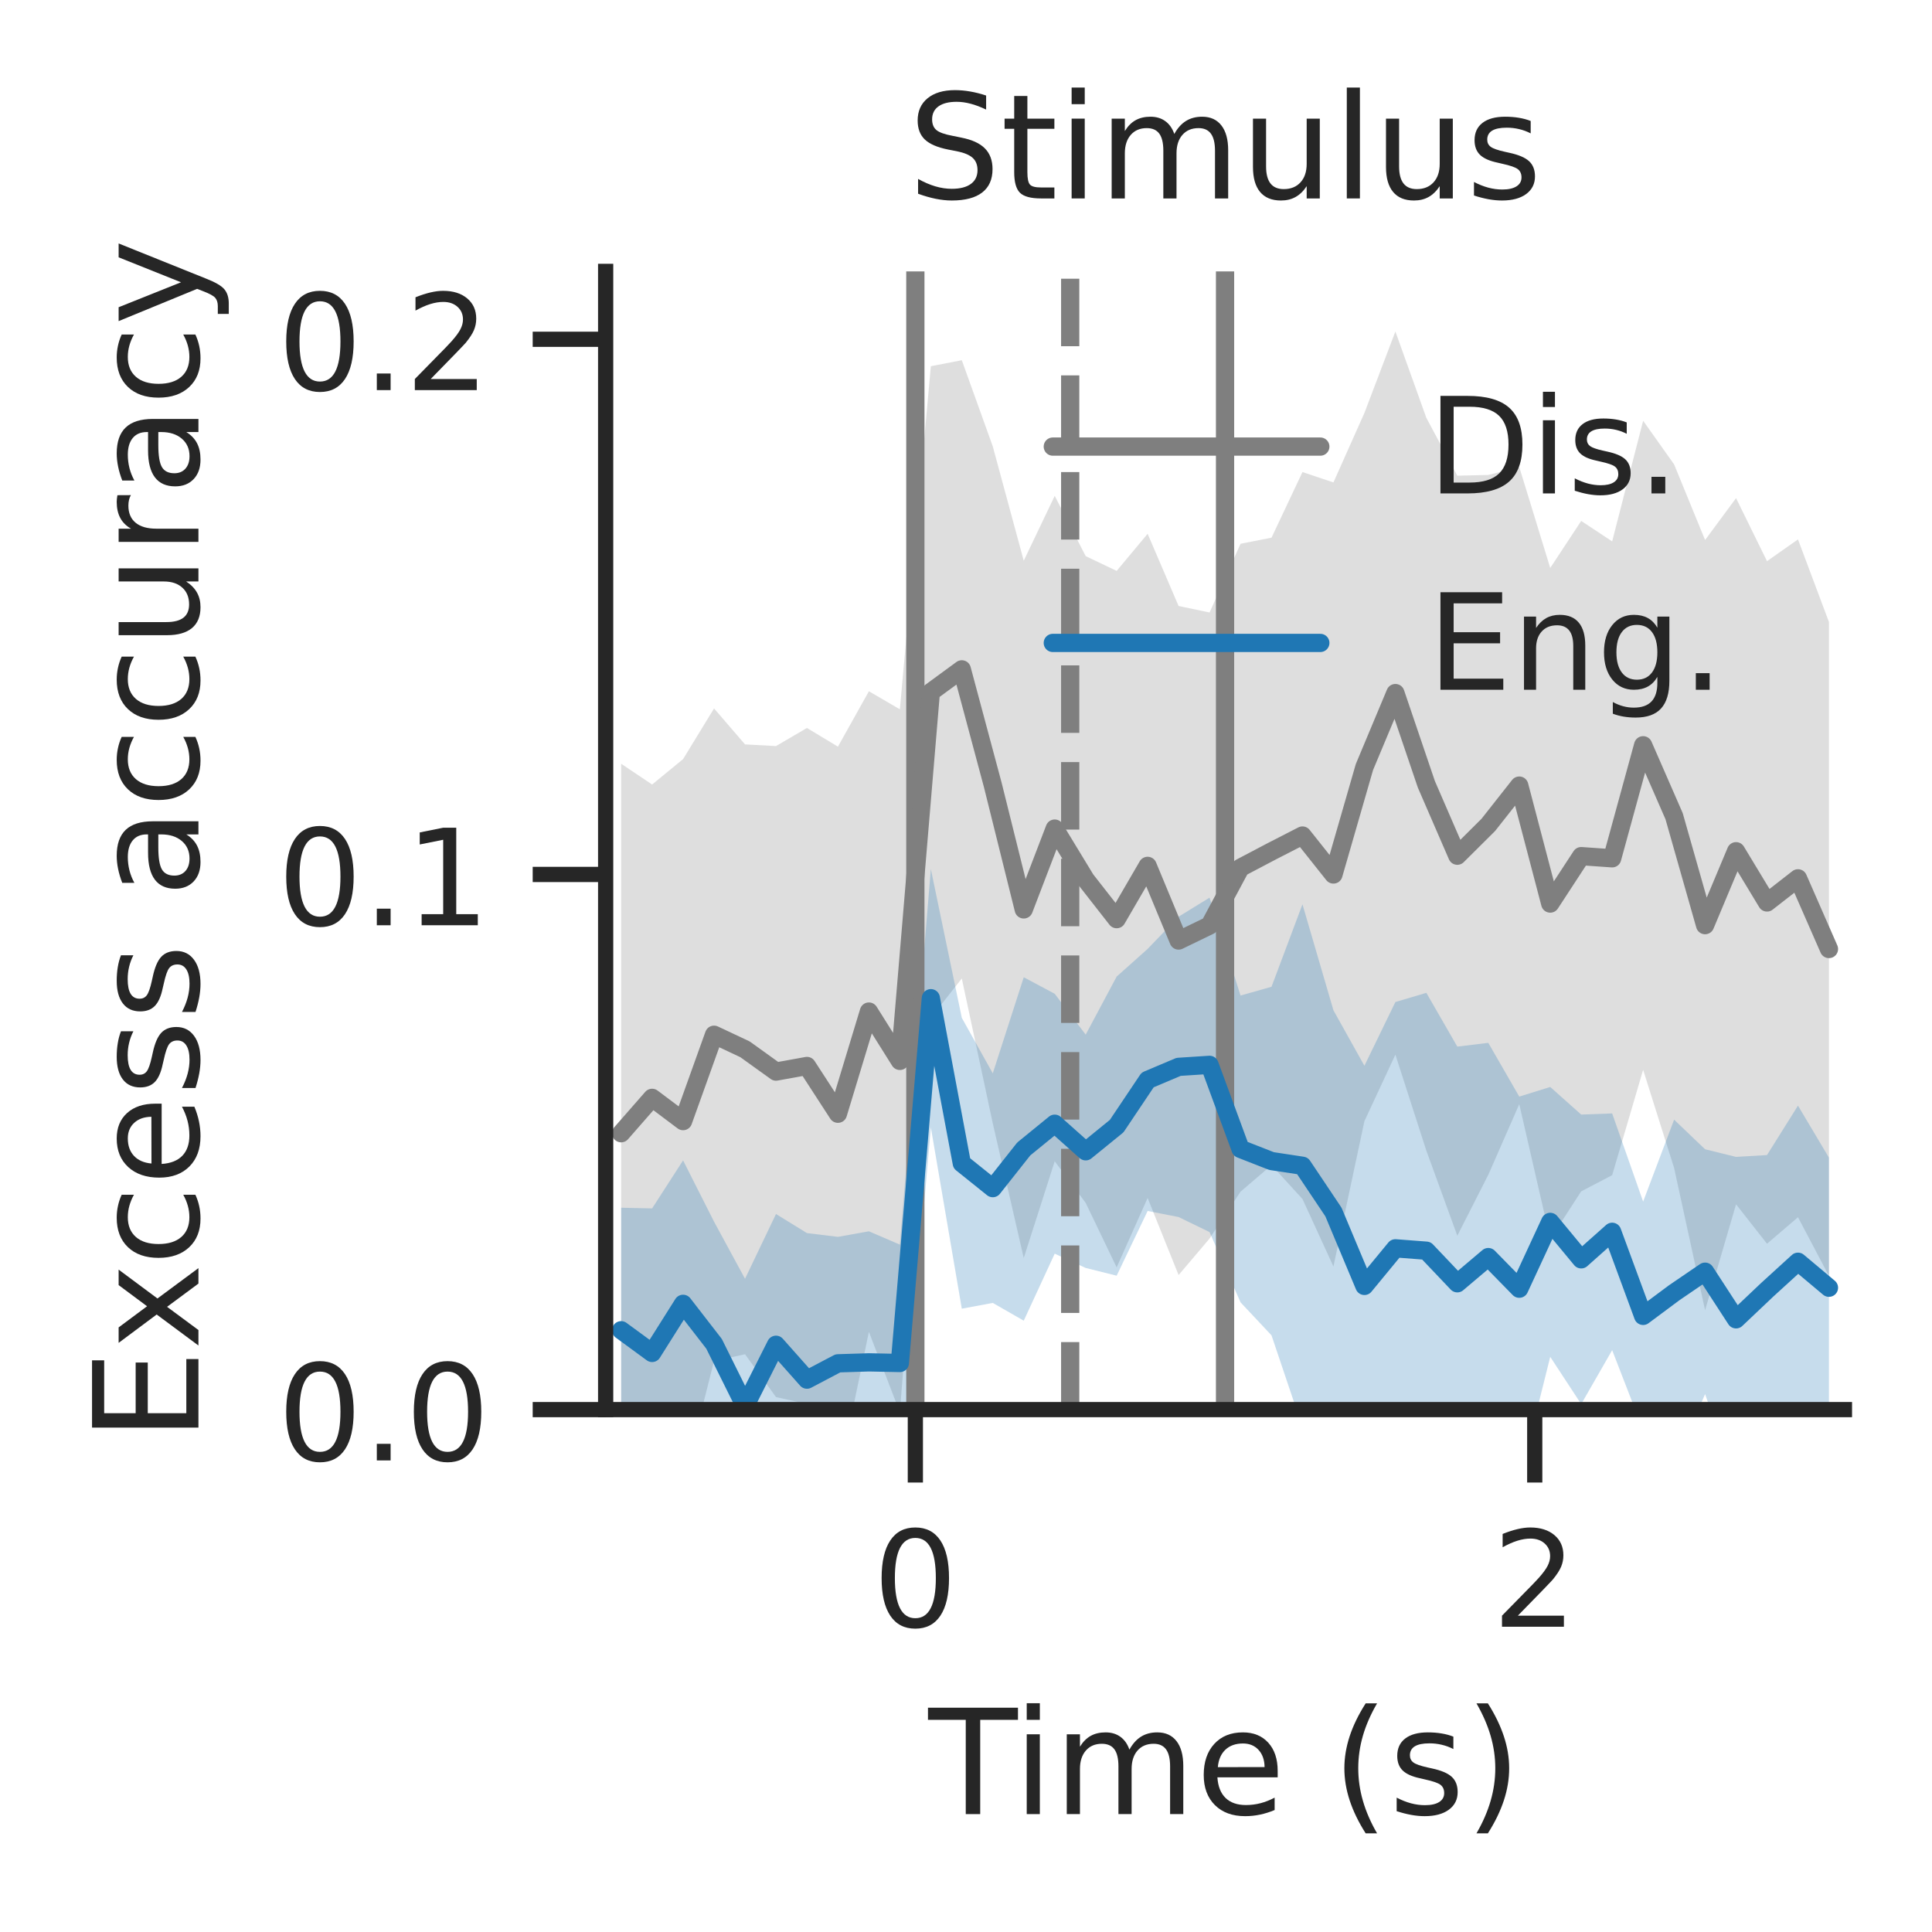
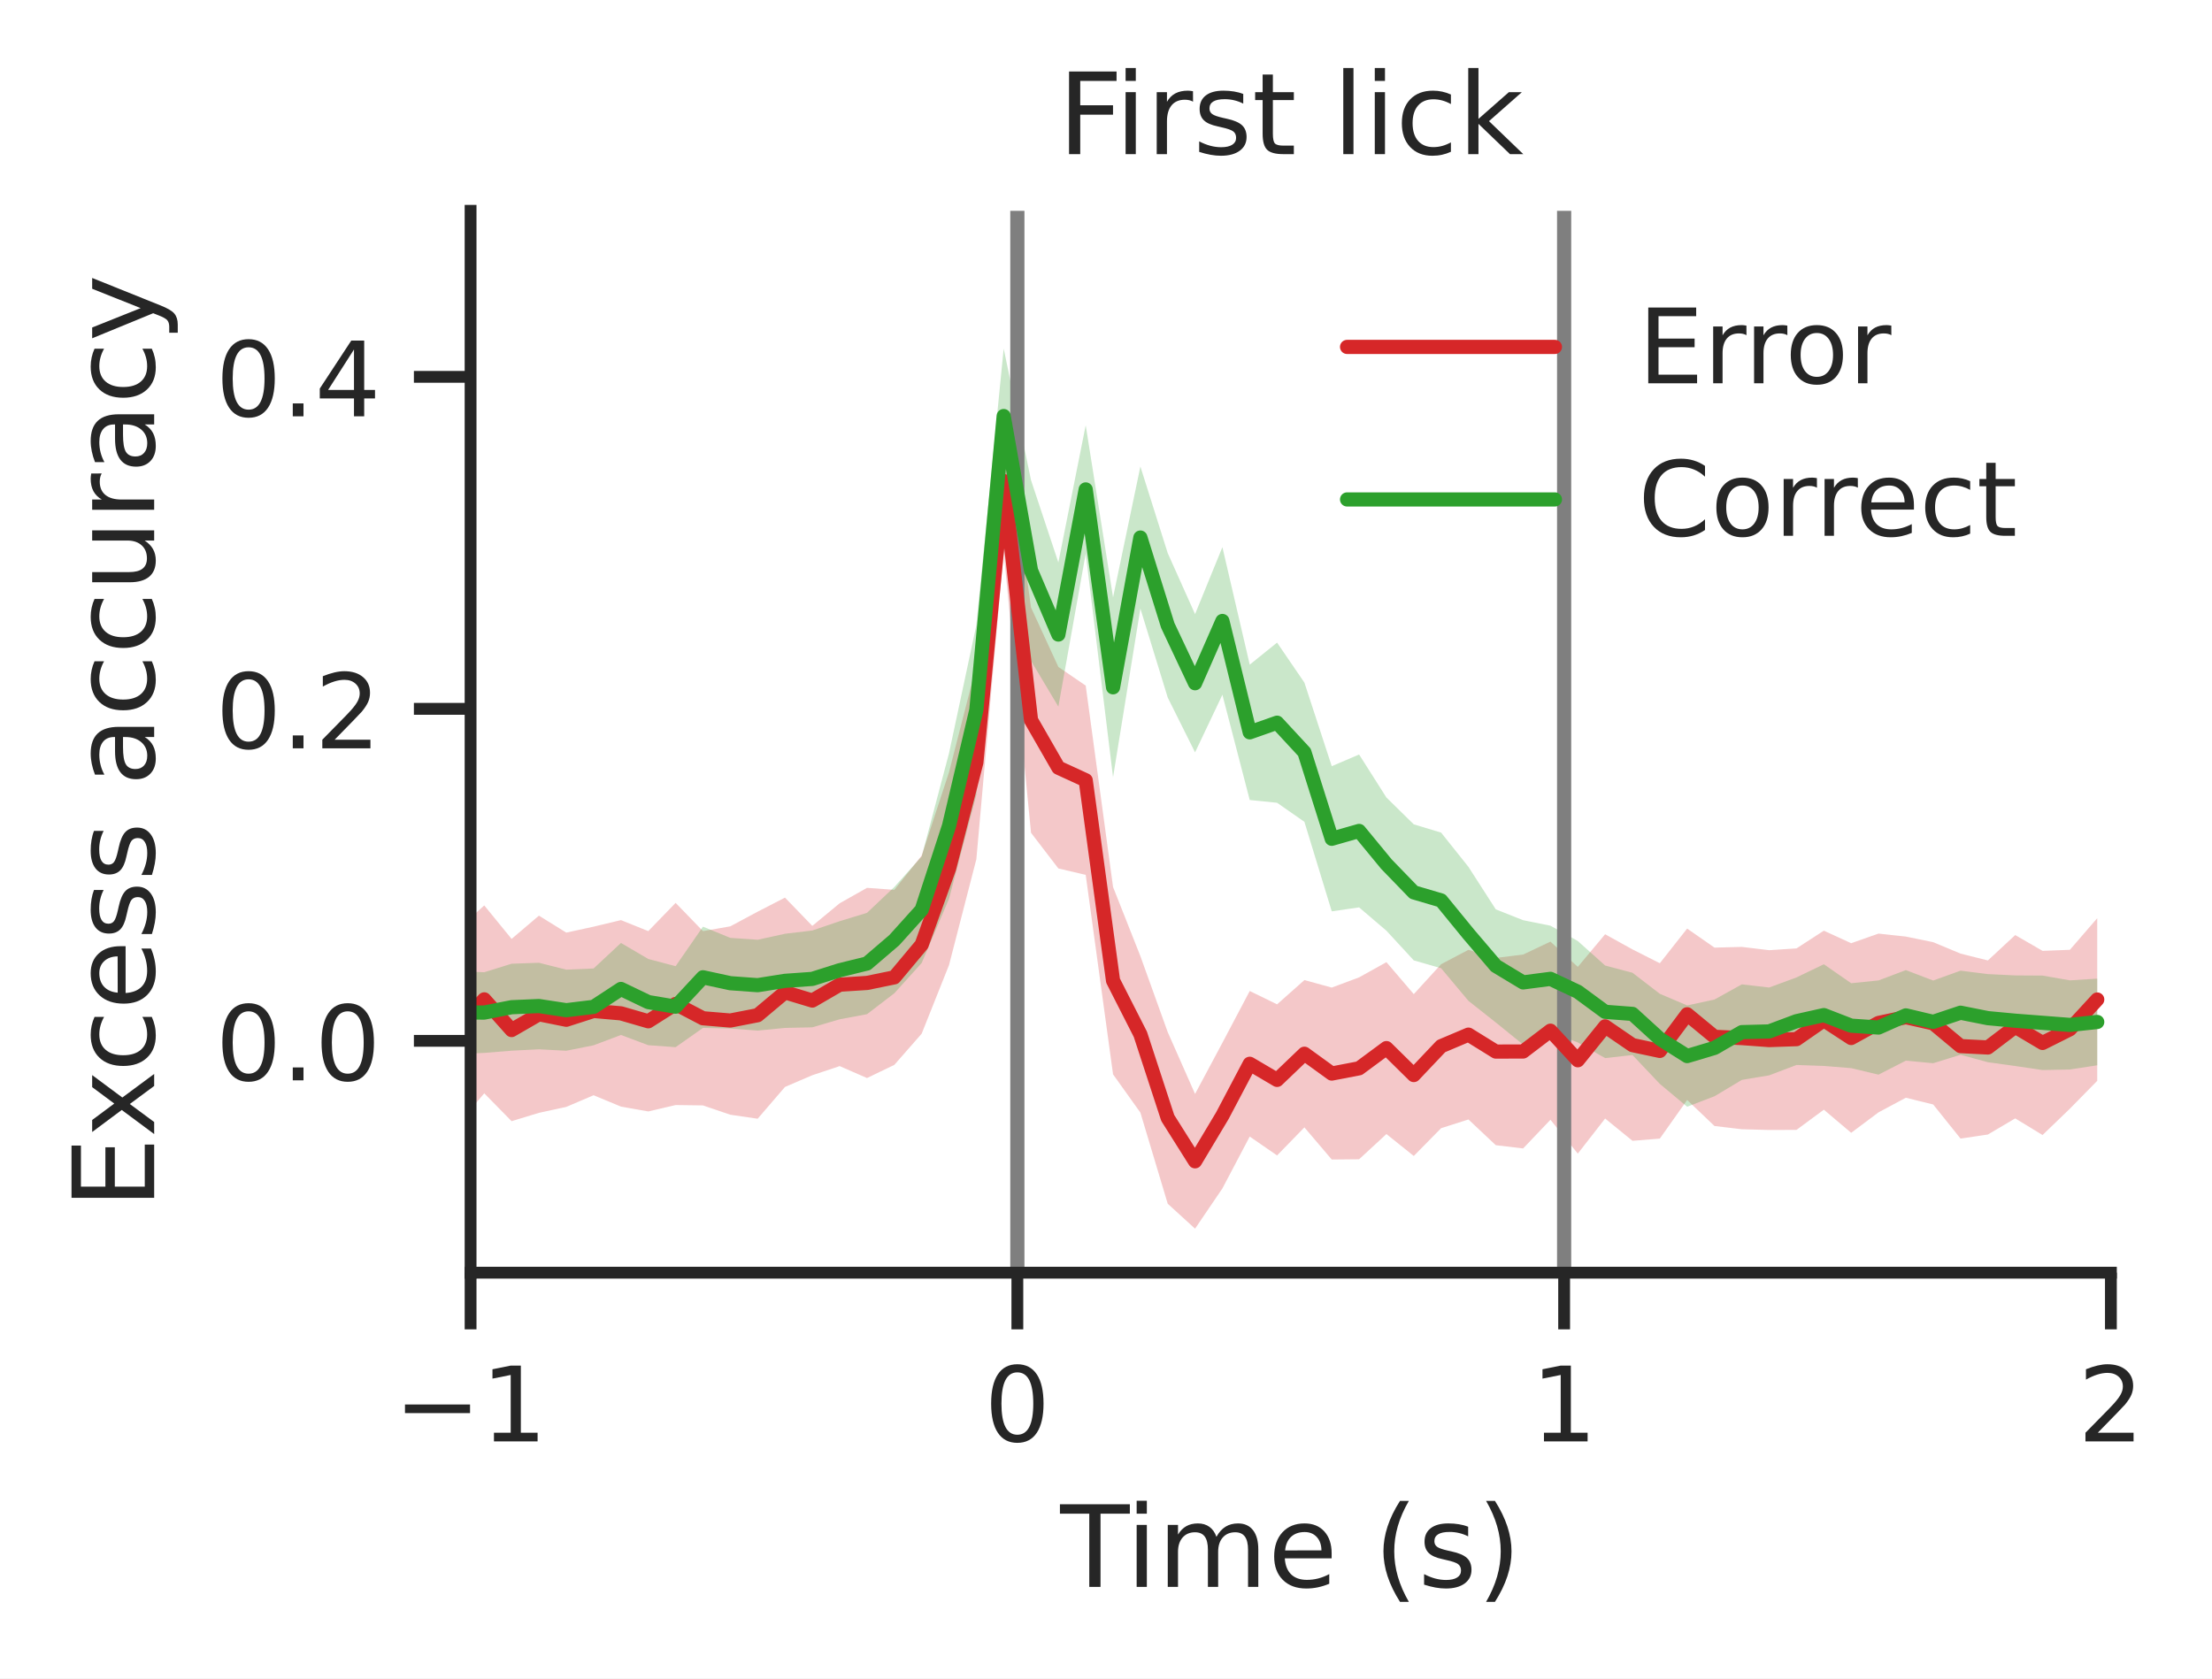
- <svg xmlns="http://www.w3.org/2000/svg" xmlns:xlink="http://www.w3.org/1999/xlink" width="158.88pt" height="158.88pt" viewBox="0 0 158.88 158.88" version="1.1">
+ <svg xmlns="http://www.w3.org/2000/svg" xmlns:xlink="http://www.w3.org/1999/xlink" width="234.12pt" height="177.69pt" viewBox="0 0 234.12 177.69" version="1.1">
  <defs>
    <style type="text/css">*{stroke-linejoin: round; stroke-linecap: butt}</style>
  </defs>
  <g id="figure_1">
    <g id="patch_1">
-       <path d="M 0 158.88  L 158.88 158.88  L 158.88 0  L 0 0  z " style="fill: #ffffff" />
+       <path d="M 0 177.69  L 234.12 177.69  L 234.12 0  L 0 0  z " style="fill: #ffffff" />
    </g>
    <g id="axes_1">
      <g id="patch_2">
-         <path d="M 49.807 115.92  L 151.68 115.92  L 151.68 22.318  L 49.807 22.318  z " style="fill: #ffffff" />
+         <path d="M 49.807 134.73  L 223.42 134.73  L 223.42 22.318  L 49.807 22.318  z " style="fill: #ffffff" />
      </g>
      <g id="matplotlib.axis_1">
        <g id="xtick_1">
          <g id="line2d_1">
            <defs>
-               <path id="mdcc69cf883" d="M 0 0  L 0 6  " style="stroke: #262626; stroke-width: 1.25" />
-             </defs>
-             <g>
-               <use xlink:href="#mdcc69cf883" x="75.275" y="115.92" style="fill: #262626; stroke: #262626; stroke-width: 1.25" />
+               <path id="m050d7a0f7e" d="M 0 0  L 0 6  " style="stroke: #262626; stroke-width: 1.25" />
+             </defs>
+             <g>
+               <use xlink:href="#m050d7a0f7e" x="49.807" y="134.73" style="fill: #262626; stroke: #262626; stroke-width: 1.25" />
            </g>
          </g>
          <g id="text_1">
-             <g style="fill: #262626" transform="translate(71.7759 133.7781) scale(0.11 -0.11)">
-               <defs>
-                 <path id="DejaVuSans-30" d="M 2034 4250  Q 1547 4250 1301 3770  Q 1056 3291 1056 2328  Q 1056 1369 1301 889  Q 1547 409 2034 409  Q 2525 409 2770 889  Q 3016 1369 3016 2328  Q 3016 3291 2770 3770  Q 2525 4250 2034 4250  z M 2034 4750  Q 2819 4750 3233 4129  Q 3647 3509 3647 2328  Q 3647 1150 3233 529  Q 2819 -91 2034 -91  Q 1250 -91 836 529  Q 422 1150 422 2328  Q 422 3509 836 4129  Q 1250 4750 2034 4750  z " transform="scale(0.015625)" />
-               </defs>
-               <use xlink:href="#DejaVuSans-30" />
+             <g style="fill: #262626" transform="translate(41.69898 152.5881) scale(0.11 -0.11)">
+               <defs>
+                 <path id="DejaVuSans-2212" d="M 678 2272  L 4684 2272  L 4684 1741  L 678 1741  L 678 2272  z " transform="scale(0.015625)" />
+                 <path id="DejaVuSans-31" d="M 794 531  L 1825 531  L 1825 4091  L 703 3866  L 703 4441  L 1819 4666  L 2450 4666  L 2450 531  L 3481 531  L 3481 0  L 794 0  L 794 531  z " transform="scale(0.015625)" />
+               </defs>
+               <use xlink:href="#DejaVuSans-2212" />
+               <use xlink:href="#DejaVuSans-31" transform="translate(83.78906 0)" />
            </g>
          </g>
        </g>
        <g id="xtick_2">
          <g id="line2d_2">
            <g>
-               <use xlink:href="#mdcc69cf883" x="126.211" y="115.92" style="fill: #262626; stroke: #262626; stroke-width: 1.25" />
+               <use xlink:href="#m050d7a0f7e" x="107.678" y="134.73" style="fill: #262626; stroke: #262626; stroke-width: 1.25" />
            </g>
          </g>
          <g id="text_2">
-             <g style="fill: #262626" transform="translate(122.7121 133.7781) scale(0.11 -0.11)">
+             <g style="fill: #262626" transform="translate(104.1788 152.5881) scale(0.11 -0.11)">
+               <defs>
+                 <path id="DejaVuSans-30" d="M 2034 4250  Q 1547 4250 1301 3770  Q 1056 3291 1056 2328  Q 1056 1369 1301 889  Q 1547 409 2034 409  Q 2525 409 2770 889  Q 3016 1369 3016 2328  Q 3016 3291 2770 3770  Q 2525 4250 2034 4250  z M 2034 4750  Q 2819 4750 3233 4129  Q 3647 3509 3647 2328  Q 3647 1150 3233 529  Q 2819 -91 2034 -91  Q 1250 -91 836 529  Q 422 1150 422 2328  Q 422 3509 836 4129  Q 1250 4750 2034 4750  z " transform="scale(0.015625)" />
+               </defs>
+               <use xlink:href="#DejaVuSans-30" />
+             </g>
+           </g>
+         </g>
+         <g id="xtick_3">
+           <g id="line2d_3">
+             <g>
+               <use xlink:href="#m050d7a0f7e" x="165.549" y="134.73" style="fill: #262626; stroke: #262626; stroke-width: 1.25" />
+             </g>
+           </g>
+           <g id="text_3">
+             <g style="fill: #262626" transform="translate(162.0498 152.5881) scale(0.11 -0.11)">
+               <use xlink:href="#DejaVuSans-31" />
+             </g>
+           </g>
+         </g>
+         <g id="xtick_4">
+           <g id="line2d_4">
+             <g>
+               <use xlink:href="#m050d7a0f7e" x="223.42" y="134.73" style="fill: #262626; stroke: #262626; stroke-width: 1.25" />
+             </g>
+           </g>
+           <g id="text_4">
+             <g style="fill: #262626" transform="translate(219.9208 152.5881) scale(0.11 -0.11)">
              <defs>
                <path id="DejaVuSans-32" d="M 1228 531  L 3431 531  L 3431 0  L 469 0  L 469 531  Q 828 903 1448 1529  Q 2069 2156 2228 2338  Q 2531 2678 2651 2914  Q 2772 3150 2772 3378  Q 2772 3750 2511 3984  Q 2250 4219 1831 4219  Q 1534 4219 1204 4116  Q 875 4013 500 3803  L 500 4441  Q 881 4594 1212 4672  Q 1544 4750 1819 4750  Q 2544 4750 2975 4387  Q 3406 4025 3406 3419  Q 3406 3131 3298 2873  Q 3191 2616 2906 2266  Q 2828 2175 2409 1742  Q 1991 1309 1228 531  z " transform="scale(0.015625)" />
              </defs>
              <use xlink:href="#DejaVuSans-32" />
            </g>
          </g>
        </g>
-         <g id="text_3">
-           <g style="fill: #262626" transform="translate(76.34867 149.1839) scale(0.12 -0.12)">
+         <g id="text_5">
+           <g style="fill: #262626" transform="translate(112.219 167.9939) scale(0.12 -0.12)">
            <defs>
              <path id="DejaVuSans-54" d="M -19 4666  L 3928 4666  L 3928 4134  L 2272 4134  L 2272 0  L 1638 0  L 1638 4134  L -19 4134  L -19 4666  z " transform="scale(0.015625)" />
              <path id="DejaVuSans-69" d="M 603 3500  L 1178 3500  L 1178 0  L 603 0  L 603 3500  z M 603 4863  L 1178 4863  L 1178 4134  L 603 4134  L 603 4863  z " transform="scale(0.015625)" />
              <path id="DejaVuSans-6d" d="M 3328 2828  Q 3544 3216 3844 3400  Q 4144 3584 4550 3584  Q 5097 3584 5394 3201  Q 5691 2819 5691 2113  L 5691 0  L 5113 0  L 5113 2094  Q 5113 2597 4934 2840  Q 4756 3084 4391 3084  Q 3944 3084 3684 2787  Q 3425 2491 3425 1978  L 3425 0  L 2847 0  L 2847 2094  Q 2847 2600 2669 2842  Q 2491 3084 2119 3084  Q 1678 3084 1418 2786  Q 1159 2488 1159 1978  L 1159 0  L 581 0  L 581 3500  L 1159 3500  L 1159 2956  Q 1356 3278 1631 3431  Q 1906 3584 2284 3584  Q 2666 3584 2933 3390  Q 3200 3197 3328 2828  z " transform="scale(0.015625)" />
              <path id="DejaVuSans-65" d="M 3597 1894  L 3597 1613  L 953 1613  Q 991 1019 1311 708  Q 1631 397 2203 397  Q 2534 397 2845 478  Q 3156 559 3463 722  L 3463 178  Q 3153 47 2828 -22  Q 2503 -91 2169 -91  Q 1331 -91 842 396  Q 353 884 353 1716  Q 353 2575 817 3079  Q 1281 3584 2069 3584  Q 2775 3584 3186 3129  Q 3597 2675 3597 1894  z M 3022 2063  Q 3016 2534 2758 2815  Q 2500 3097 2075 3097  Q 1594 3097 1305 2825  Q 1016 2553 972 2059  L 3022 2063  z " transform="scale(0.015625)" />
              <path id="DejaVuSans-20" transform="scale(0.015625)" />
              <path id="DejaVuSans-28" d="M 1984 4856  Q 1566 4138 1362 3434  Q 1159 2731 1159 2009  Q 1159 1288 1364 580  Q 1569 -128 1984 -844  L 1484 -844  Q 1016 -109 783 600  Q 550 1309 550 2009  Q 550 2706 781 3412  Q 1013 4119 1484 4856  L 1984 4856  z " transform="scale(0.015625)" />
              <path id="DejaVuSans-73" d="M 2834 3397  L 2834 2853  Q 2591 2978 2328 3040  Q 2066 3103 1784 3103  Q 1356 3103 1142 2972  Q 928 2841 928 2578  Q 928 2378 1081 2264  Q 1234 2150 1697 2047  L 1894 2003  Q 2506 1872 2764 1633  Q 3022 1394 3022 966  Q 3022 478 2636 193  Q 2250 -91 1575 -91  Q 1294 -91 989 -36  Q 684 19 347 128  L 347 722  Q 666 556 975 473  Q 1284 391 1588 391  Q 1994 391 2212 530  Q 2431 669 2431 922  Q 2431 1156 2273 1281  Q 2116 1406 1581 1522  L 1381 1569  Q 847 1681 609 1914  Q 372 2147 372 2553  Q 372 3047 722 3315  Q 1072 3584 1716 3584  Q 2034 3584 2315 3537  Q 2597 3491 2834 3397  z " transform="scale(0.015625)" />
              <path id="DejaVuSans-29" d="M 513 4856  L 1013 4856  Q 1481 4119 1714 3412  Q 1947 2706 1947 2009  Q 1947 1309 1714 600  Q 1481 -109 1013 -844  L 513 -844  Q 928 -128 1133 580  Q 1338 1288 1338 2009  Q 1338 2731 1133 3434  Q 928 4138 513 4856  z " transform="scale(0.015625)" />
            </defs>
            <use xlink:href="#DejaVuSans-54" />
            <use xlink:href="#DejaVuSans-69" transform="translate(57.95898 0)" />
            <use xlink:href="#DejaVuSans-6d" transform="translate(85.74219 0)" />
            <use xlink:href="#DejaVuSans-65" transform="translate(183.1543 0)" />
            <use xlink:href="#DejaVuSans-20" transform="translate(244.6777 0)" />
            <use xlink:href="#DejaVuSans-28" transform="translate(276.4648 0)" />
            <use xlink:href="#DejaVuSans-73" transform="translate(315.4785 0)" />
            <use xlink:href="#DejaVuSans-29" transform="translate(367.5781 0)" />
          </g>
        </g>
      </g>
      <g id="matplotlib.axis_2">
        <g id="ytick_1">
-           <g id="line2d_3">
-             <defs>
-               <path id="m77c060ea18" d="M 0 0  L -6 0  " style="stroke: #262626; stroke-width: 1.25" />
-             </defs>
-             <g>
-               <use xlink:href="#m77c060ea18" x="49.807" y="115.92" style="fill: #262626; stroke: #262626; stroke-width: 1.25" />
-             </g>
-           </g>
-           <g id="text_4">
-             <g style="fill: #262626" transform="translate(22.81375 120.099) scale(0.11 -0.11)">
+           <g id="line2d_5">
+             <defs>
+               <path id="m6e0d474683" d="M 0 0  L -6 0  " style="stroke: #262626; stroke-width: 1.25" />
+             </defs>
+             <g>
+               <use xlink:href="#m6e0d474683" x="49.807" y="110.188" style="fill: #262626; stroke: #262626; stroke-width: 1.25" />
+             </g>
+           </g>
+           <g id="text_6">
+             <g style="fill: #262626" transform="translate(22.81375 114.3668) scale(0.11 -0.11)">
              <defs>
                <path id="DejaVuSans-2e" d="M 684 794  L 1344 794  L 1344 0  L 684 0  L 684 794  z " transform="scale(0.015625)" />
              </defs>
              <use xlink:href="#DejaVuSans-30" />
              <use xlink:href="#DejaVuSans-2e" transform="translate(63.62305 0)" />
              <use xlink:href="#DejaVuSans-30" transform="translate(95.41016 0)" />
            </g>
          </g>
        </g>
        <g id="ytick_2">
-           <g id="line2d_4">
-             <g>
-               <use xlink:href="#m77c060ea18" x="49.807" y="71.911" style="fill: #262626; stroke: #262626; stroke-width: 1.25" />
-             </g>
-           </g>
-           <g id="text_5">
-             <g style="fill: #262626" transform="translate(22.81375 76.08983) scale(0.11 -0.11)">
-               <defs>
-                 <path id="DejaVuSans-31" d="M 794 531  L 1825 531  L 1825 4091  L 703 3866  L 703 4441  L 1819 4666  L 2450 4666  L 2450 531  L 3481 531  L 3481 0  L 794 0  L 794 531  z " transform="scale(0.015625)" />
-               </defs>
-               <use xlink:href="#DejaVuSans-30" />
-               <use xlink:href="#DejaVuSans-2e" transform="translate(63.62305 0)" />
-               <use xlink:href="#DejaVuSans-31" transform="translate(95.41016 0)" />
-             </g>
-           </g>
-         </g>
-         <g id="ytick_3">
-           <g id="line2d_5">
-             <g>
-               <use xlink:href="#m77c060ea18" x="49.807" y="27.902" style="fill: #262626; stroke: #262626; stroke-width: 1.25" />
-             </g>
-           </g>
-           <g id="text_6">
-             <g style="fill: #262626" transform="translate(22.81375 32.08068) scale(0.11 -0.11)">
+           <g id="line2d_6">
+             <g>
+               <use xlink:href="#m6e0d474683" x="49.807" y="75.04" style="fill: #262626; stroke: #262626; stroke-width: 1.25" />
+             </g>
+           </g>
+           <g id="text_7">
+             <g style="fill: #262626" transform="translate(22.81375 79.21901) scale(0.11 -0.11)">
              <use xlink:href="#DejaVuSans-30" />
              <use xlink:href="#DejaVuSans-2e" transform="translate(63.62305 0)" />
              <use xlink:href="#DejaVuSans-32" transform="translate(95.41016 0)" />
            </g>
          </g>
        </g>
-         <g id="text_7">
-           <g style="fill: #262626" transform="translate(16.31812 118.5768) rotate(-90) scale(0.12 -0.12)">
+         <g id="ytick_3">
+           <g id="line2d_7">
+             <g>
+               <use xlink:href="#m6e0d474683" x="49.807" y="39.892" style="fill: #262626; stroke: #262626; stroke-width: 1.25" />
+             </g>
+           </g>
+           <g id="text_8">
+             <g style="fill: #262626" transform="translate(22.81375 44.07118) scale(0.11 -0.11)">
+               <defs>
+                 <path id="DejaVuSans-34" d="M 2419 4116  L 825 1625  L 2419 1625  L 2419 4116  z M 2253 4666  L 3047 4666  L 3047 1625  L 3713 1625  L 3713 1100  L 3047 1100  L 3047 0  L 2419 0  L 2419 1100  L 313 1100  L 313 1709  L 2253 4666  z " transform="scale(0.015625)" />
+               </defs>
+               <use xlink:href="#DejaVuSans-30" />
+               <use xlink:href="#DejaVuSans-2e" transform="translate(63.62305 0)" />
+               <use xlink:href="#DejaVuSans-34" transform="translate(95.41016 0)" />
+             </g>
+           </g>
+         </g>
+         <g id="text_9">
+           <g style="fill: #262626" transform="translate(16.31812 127.9818) rotate(-90) scale(0.12 -0.12)">
            <defs>
              <path id="DejaVuSans-45" d="M 628 4666  L 3578 4666  L 3578 4134  L 1259 4134  L 1259 2753  L 3481 2753  L 3481 2222  L 1259 2222  L 1259 531  L 3634 531  L 3634 0  L 628 0  L 628 4666  z " transform="scale(0.015625)" />
              <path id="DejaVuSans-78" d="M 3513 3500  L 2247 1797  L 3578 0  L 2900 0  L 1881 1375  L 863 0  L 184 0  L 1544 1831  L 300 3500  L 978 3500  L 1906 2253  L 2834 3500  L 3513 3500  z " transform="scale(0.015625)" />
              <path id="DejaVuSans-63" d="M 3122 3366  L 3122 2828  Q 2878 2963 2633 3030  Q 2388 3097 2138 3097  Q 1578 3097 1268 2742  Q 959 2388 959 1747  Q 959 1106 1268 751  Q 1578 397 2138 397  Q 2388 397 2633 464  Q 2878 531 3122 666  L 3122 134  Q 2881 22 2623 -34  Q 2366 -91 2075 -91  Q 1284 -91 818 406  Q 353 903 353 1747  Q 353 2603 823 3093  Q 1294 3584 2113 3584  Q 2378 3584 2631 3529  Q 2884 3475 3122 3366  z " transform="scale(0.015625)" />
              <path id="DejaVuSans-61" d="M 2194 1759  Q 1497 1759 1228 1600  Q 959 1441 959 1056  Q 959 750 1161 570  Q 1363 391 1709 391  Q 2188 391 2477 730  Q 2766 1069 2766 1631  L 2766 1759  L 2194 1759  z M 3341 1997  L 3341 0  L 2766 0  L 2766 531  Q 2569 213 2275 61  Q 1981 -91 1556 -91  Q 1019 -91 701 211  Q 384 513 384 1019  Q 384 1609 779 1909  Q 1175 2209 1959 2209  L 2766 2209  L 2766 2266  Q 2766 2663 2505 2880  Q 2244 3097 1772 3097  Q 1472 3097 1187 3025  Q 903 2953 641 2809  L 641 3341  Q 956 3463 1253 3523  Q 1550 3584 1831 3584  Q 2591 3584 2966 3190  Q 3341 2797 3341 1997  z " transform="scale(0.015625)" />
              <path id="DejaVuSans-75" d="M 544 1381  L 544 3500  L 1119 3500  L 1119 1403  Q 1119 906 1312 657  Q 1506 409 1894 409  Q 2359 409 2629 706  Q 2900 1003 2900 1516  L 2900 3500  L 3475 3500  L 3475 0  L 2900 0  L 2900 538  Q 2691 219 2414 64  Q 2138 -91 1772 -91  Q 1169 -91 856 284  Q 544 659 544 1381  z M 1991 3584  L 1991 3584  z " transform="scale(0.015625)" />
              <path id="DejaVuSans-72" d="M 2631 2963  Q 2534 3019 2420 3045  Q 2306 3072 2169 3072  Q 1681 3072 1420 2755  Q 1159 2438 1159 1844  L 1159 0  L 581 0  L 581 3500  L 1159 3500  L 1159 2956  Q 1341 3275 1631 3429  Q 1922 3584 2338 3584  Q 2397 3584 2469 3576  Q 2541 3569 2628 3553  L 2631 2963  z " transform="scale(0.015625)" />
              <path id="DejaVuSans-79" d="M 2059 -325  Q 1816 -950 1584 -1140  Q 1353 -1331 966 -1331  L 506 -1331  L 506 -850  L 844 -850  Q 1081 -850 1212 -737  Q 1344 -625 1503 -206  L 1606 56  L 191 3500  L 800 3500  L 1894 763  L 2988 3500  L 3597 3500  L 2059 -325  z " transform="scale(0.015625)" />
            </defs>
            <use xlink:href="#DejaVuSans-45" />
            <use xlink:href="#DejaVuSans-78" transform="translate(63.18359 0)" />
            <use xlink:href="#DejaVuSans-63" transform="translate(120.6133 0)" />
            <use xlink:href="#DejaVuSans-65" transform="translate(175.5938 0)" />
            <use xlink:href="#DejaVuSans-73" transform="translate(237.1172 0)" />
            <use xlink:href="#DejaVuSans-73" transform="translate(289.2168 0)" />
            <use xlink:href="#DejaVuSans-20" transform="translate(341.3164 0)" />
            <use xlink:href="#DejaVuSans-61" transform="translate(373.1035 0)" />
            <use xlink:href="#DejaVuSans-63" transform="translate(434.3828 0)" />
            <use xlink:href="#DejaVuSans-63" transform="translate(489.3633 0)" />
            <use xlink:href="#DejaVuSans-75" transform="translate(544.3438 0)" />
            <use xlink:href="#DejaVuSans-72" transform="translate(607.7227 0)" />
            <use xlink:href="#DejaVuSans-61" transform="translate(648.8359 0)" />
            <use xlink:href="#DejaVuSans-63" transform="translate(710.1152 0)" />
            <use xlink:href="#DejaVuSans-79" transform="translate(765.0957 0)" />
          </g>
        </g>
      </g>
      <g id="FillBetweenPolyCollection_1">
-         <path d="M 51.081 62.807  L 51.081 123.577  L 53.627 116.049  L 56.174 121.964  L 58.721 111.926  L 61.268 111.369  L 63.815 114.892  L 66.361 115.457  L 68.908 121.775  L 71.455 109.525  L 74.002 116.155  L 76.549 83.702  L 79.095 80.465  L 81.642 92.384  L 84.189 103.459  L 86.736 95.5  L 89.283 98.925  L 91.83 104.225  L 94.376 98.516  L 96.923 104.855  L 99.47 101.852  L 102.017 98.001  L 104.564 95.818  L 107.11 98.6  L 109.657 104.155  L 112.204 92.203  L 114.751 86.731  L 117.298 94.63  L 119.844 101.62  L 122.391 96.614  L 124.938 90.805  L 127.485 101.902  L 130.032 97.972  L 132.578 96.645  L 135.125 87.976  L 137.672 96.053  L 140.219 107.751  L 142.766 99.039  L 145.312 102.281  L 147.859 100.102  L 150.406 104.932  L 150.406 51.153  L 150.406 51.153  L 147.859 44.358  L 145.312 46.149  L 142.766 40.964  L 140.219 44.409  L 137.672 38.19  L 135.125 34.601  L 132.578 44.523  L 130.032 42.839  L 127.485 46.708  L 124.938 38.404  L 122.391 39.06  L 119.844 39.118  L 117.298 34.366  L 114.751 27.261  L 112.204 33.961  L 109.657 39.672  L 107.11 38.821  L 104.564 44.217  L 102.017 44.718  L 99.47 50.369  L 96.923 49.835  L 94.376 43.897  L 91.83 46.949  L 89.283 45.734  L 86.736 40.779  L 84.189 46.113  L 81.642 36.711  L 79.095 29.624  L 76.549 30.117  L 74.002 58.33  L 71.455 56.847  L 68.908 61.403  L 66.361 59.866  L 63.815 61.354  L 61.268 61.216  L 58.721 58.259  L 56.174 62.425  L 53.627 64.516  L 51.081 62.807  z " clip-path="url(#p5c6167679a)" style="fill: #7f7f7f; fill-opacity: 0.25" />
+         <path d="M -6.617 99.242  L -6.617 116.194  L -3.723 119.109  L -0.83 115.433  L 2.064 119.099  L 4.957 117.512  L 7.851 116.997  L 10.744 117.627  L 13.638 120.897  L 16.531 116.153  L 19.425 119.679  L 22.318 120.481  L 25.212 113.436  L 28.106 118.599  L 30.999 116.925  L 33.893 117.252  L 36.786 119.848  L 39.68 116.043  L 42.573 116.577  L 45.467 116.646  L 48.36 119.149  L 51.254 115.741  L 54.148 118.69  L 57.041 117.809  L 59.935 117.18  L 62.828 115.946  L 65.722 117.147  L 68.615 117.661  L 71.509 116.983  L 74.402 117.022  L 77.296 118.008  L 80.189 118.432  L 83.083 115.068  L 85.977 113.826  L 88.87 112.86  L 91.764 114.125  L 94.657 112.73  L 97.551 109.427  L 100.444 102.168  L 103.338 90.961  L 106.231 58.428  L 109.125 88.164  L 112.018 91.936  L 114.912 92.618  L 117.806 113.729  L 120.699 117.78  L 123.593 127.431  L 126.486 130.071  L 129.38 125.81  L 132.273 120.32  L 135.167 122.317  L 138.06 119.348  L 140.954 122.751  L 143.848 122.723  L 146.741 120.053  L 149.635 122.375  L 152.528 119.434  L 155.422 118.51  L 158.315 121.233  L 161.209 121.577  L 164.102 118.541  L 166.996 122.125  L 169.889 118.41  L 172.783 120.769  L 175.677 120.536  L 178.57 116.447  L 181.464 119.202  L 184.357 119.545  L 187.251 119.623  L 190.144 119.612  L 193.038 117.476  L 195.931 119.922  L 198.825 117.756  L 201.719 116.209  L 204.612 116.924  L 207.506 120.535  L 210.399 120.104  L 213.293 118.396  L 216.186 120.157  L 219.08 117.368  L 221.973 114.42  L 221.973 97.203  L 221.973 97.203  L 219.08 100.548  L 216.186 100.661  L 213.293 98.988  L 210.399 101.676  L 207.506 100.95  L 204.612 99.742  L 201.719 99.148  L 198.825 98.833  L 195.931 99.851  L 193.038 98.523  L 190.144 100.401  L 187.251 100.59  L 184.357 100.242  L 181.464 100.318  L 178.57 98.301  L 175.677 101.97  L 172.783 100.505  L 169.889 98.902  L 166.996 102.357  L 164.102 99.683  L 161.209 101.052  L 158.315 101.411  L 155.422 100.549  L 152.528 102.074  L 149.635 105.242  L 146.741 101.856  L 143.848 103.466  L 140.954 104.548  L 138.06 103.754  L 135.167 106.322  L 132.273 104.91  L 129.38 110.393  L 126.486 115.807  L 123.593 109.263  L 120.699 101.219  L 117.806 93.9  L 114.912 72.58  L 112.018 70.603  L 109.125 64.312  L 106.231 43.401  L 103.338 70.458  L 100.444 81.748  L 97.551 90.574  L 94.657 94.199  L 91.764 93.99  L 88.87 95.624  L 85.977 98.016  L 83.083 95.025  L 80.189 96.514  L 77.296 98.066  L 74.402 98.571  L 71.509 95.581  L 68.615 98.57  L 65.722 97.405  L 62.828 98.1  L 59.935 98.729  L 57.041 96.934  L 54.148 99.396  L 51.254 95.851  L 48.36 98.481  L 45.467 97.135  L 42.573 97.948  L 39.68 96.854  L 36.786 99  L 33.893 97.515  L 30.999 97.889  L 28.106 99.407  L 25.212 95.826  L 22.318 103.291  L 19.425 101.622  L 16.531 97.346  L 13.638 102.283  L 10.744 100.042  L 7.851 99.088  L 4.957 99.921  L 2.064 99.368  L -0.83 98.068  L -3.723 99.887  L -6.617 99.242  z " clip-path="url(#pa2067c5d81)" style="fill: #d62728; fill-opacity: 0.25" />
      </g>
      <g id="FillBetweenPolyCollection_2">
-         <path d="M 51.081 99.319  L 51.081 119.469  L 53.627 123.145  L 56.174 119.019  L 58.721 120.553  L 61.268 126.125  L 63.815 121.343  L 66.361 125.507  L 68.908 122.515  L 71.455 122.812  L 74.002 121.822  L 76.549 92.71  L 79.095 107.621  L 81.642 107.147  L 84.189 108.607  L 86.736 103.096  L 89.283 104.272  L 91.83 104.908  L 94.376 99.585  L 96.923 100.085  L 99.47 101.322  L 102.017 107.099  L 104.564 109.813  L 107.11 117.37  L 109.657 116.26  L 112.204 123.851  L 114.751 122.912  L 117.298 124.056  L 119.844 124.994  L 122.391 120.995  L 124.938 121.778  L 127.485 111.58  L 130.032 115.468  L 132.578 111.031  L 135.125 117.608  L 137.672 120.555  L 140.219 114.646  L 142.766 121.854  L 145.312 117.177  L 147.859 116.599  L 150.406 116.593  L 150.406 95.202  L 150.406 95.202  L 147.859 90.921  L 145.312 94.987  L 142.766 95.138  L 140.219 94.511  L 137.672 92.076  L 135.125 98.815  L 132.578 91.564  L 130.032 91.657  L 127.485 89.387  L 124.938 90.179  L 122.391 85.759  L 119.844 86.069  L 117.298 81.647  L 114.751 82.401  L 112.204 87.645  L 109.657 83.082  L 107.11 74.366  L 104.564 81.149  L 102.017 81.869  L 99.47 73.817  L 96.923 75.384  L 94.376 78.036  L 91.83 80.309  L 89.283 85.084  L 86.736 81.724  L 84.189 80.366  L 81.642 88.266  L 79.095 83.705  L 76.549 71.465  L 74.002 102.353  L 71.455 101.257  L 68.908 101.714  L 66.361 101.404  L 63.815 99.835  L 61.268 105.161  L 58.721 100.465  L 56.174 95.426  L 53.627 99.375  L 51.081 99.319  z " clip-path="url(#p5c6167679a)" style="fill: #1f77b4; fill-opacity: 0.25" />
-       </g>
-       <g id="line2d_6">
-         <path d="M 75.275 115.92  L 75.275 22.318  " clip-path="url(#p5c6167679a)" style="fill: none; stroke: #7f7f7f; stroke-width: 1.5; stroke-linecap: round" />
-       </g>
-       <g id="line2d_7">
-         <path d="M 88.009 115.92  L 88.009 22.318  " clip-path="url(#p5c6167679a)" style="fill: none; stroke-dasharray: 5.55,2.4; stroke-dashoffset: 0; stroke: #7f7f7f; stroke-width: 1.5" />
+         <path d="M -6.617 105.357  L -6.617 114.135  L -3.723 113.076  L -0.83 113.583  L 2.064 113.243  L 4.957 114.458  L 7.851 113.685  L 10.744 113.801  L 13.638 114.384  L 16.531 114.525  L 19.425 113.668  L 22.318 115.209  L 25.212 114.189  L 28.106 114.02  L 30.999 113.467  L 33.893 113.434  L 36.786 114.319  L 39.68 113.157  L 42.573 112.095  L 45.467 111.809  L 48.36 111.579  L 51.254 111.462  L 54.148 111.229  L 57.041 111.082  L 59.935 111.235  L 62.828 110.657  L 65.722 109.563  L 68.615 110.647  L 71.509 110.857  L 74.402 108.816  L 77.296 108.884  L 80.189 109.101  L 83.083 108.819  L 85.977 108.755  L 88.87 107.904  L 91.764 107.364  L 94.657 105.148  L 97.551 101.945  L 100.444 95.144  L 103.338 84.14  L 106.231 51.181  L 109.125 69.96  L 112.018 74.801  L 114.912 58.607  L 117.806 82.282  L 120.699 64.425  L 123.593 73.842  L 126.486 79.646  L 129.38 73.551  L 132.273 84.689  L 135.167 84.984  L 138.06 87.002  L 140.954 96.478  L 143.848 96.058  L 146.741 98.529  L 149.635 101.668  L 152.528 102.499  L 155.422 105.954  L 158.315 108.241  L 161.209 110.585  L 164.102 109.251  L 166.996 110.354  L 169.889 112.013  L 172.783 111.688  L 175.677 114.743  L 178.57 117.16  L 181.464 116.052  L 184.357 114.322  L 187.251 113.839  L 190.144 112.741  L 193.038 112.843  L 195.931 113.075  L 198.825 113.765  L 201.719 112.283  L 204.612 112.555  L 207.506 111.659  L 210.399 112.449  L 213.293 112.849  L 216.186 113.279  L 219.08 113.22  L 221.973 112.775  L 221.973 103.603  L 221.973 103.603  L 219.08 103.784  L 216.186 103.278  L 213.293 103.261  L 210.399 103.121  L 207.506 102.758  L 204.612 103.802  L 201.719 102.699  L 198.825 103.792  L 195.931 104.088  L 193.038 102.08  L 190.144 103.473  L 187.251 104.542  L 184.357 104.208  L 181.464 105.815  L 178.57 106.438  L 175.677 105.205  L 172.783 102.979  L 169.889 102.214  L 166.996 99.62  L 164.102 97.997  L 161.209 97.415  L 158.315 96.266  L 155.422 91.77  L 152.528 88.142  L 149.635 87.268  L 146.741 84.429  L 143.848 79.874  L 140.954 81.112  L 138.06 72.264  L 135.167 68.028  L 132.273 70.363  L 129.38 57.924  L 126.486 65.013  L 123.593 58.554  L 120.699 49.388  L 117.806 63.24  L 114.912 45.017  L 112.018 59.546  L 109.125 50.839  L 106.231 36.904  L 103.338 66.177  L 100.444 79.738  L 97.551 90.676  L 94.657 93.899  L 91.764 96.637  L 88.87 97.521  L 85.977 98.506  L 83.083 98.852  L 80.189 99.487  L 77.296 99.286  L 74.402 98.099  L 71.509 102.283  L 68.615 101.521  L 65.722 99.824  L 62.828 102.525  L 59.935 102.652  L 57.041 101.922  L 54.148 102.024  L 51.254 102.925  L 48.36 102.79  L 45.467 102.254  L 42.573 103.032  L 39.68 103.815  L 36.786 105.335  L 33.893 105.026  L 30.999 105.093  L 28.106 105.695  L 25.212 105.32  L 22.318 106.57  L 19.425 105.852  L 16.531 105.859  L 13.638 105.753  L 10.744 105.814  L 7.851 105.496  L 4.957 105.812  L 2.064 105.077  L -0.83 104.338  L -3.723 105.132  L -6.617 105.357  z " clip-path="url(#pa2067c5d81)" style="fill: #2ca02c; fill-opacity: 0.25" />
      </g>
      <g id="line2d_8">
-         <path d="M 100.743 115.92  L 100.743 22.318  " clip-path="url(#p5c6167679a)" style="fill: none; stroke: #7f7f7f; stroke-width: 1.5; stroke-linecap: round" />
+         <path d="M 107.678 134.73  L 107.678 22.318  " clip-path="url(#pa2067c5d81)" style="fill: none; stroke: #7f7f7f; stroke-width: 1.5; stroke-linecap: round" />
      </g>
      <g id="line2d_9">
-         <path d="M 51.081 93.192  L 53.627 90.283  L 56.174 92.195  L 58.721 85.093  L 61.268 86.292  L 63.815 88.123  L 66.361 87.662  L 68.908 91.589  L 71.455 83.186  L 74.002 87.243  L 76.549 56.91  L 79.095 55.045  L 81.642 64.548  L 84.189 74.786  L 86.736 68.14  L 89.283 72.33  L 91.83 75.587  L 94.376 71.206  L 96.923 77.345  L 99.47 76.11  L 102.017 71.359  L 104.564 70.018  L 107.11 68.711  L 109.657 71.914  L 112.204 63.082  L 114.751 56.996  L 117.298 64.498  L 119.844 70.369  L 122.391 67.837  L 124.938 64.605  L 127.485 74.305  L 130.032 70.405  L 132.578 70.584  L 135.125 61.288  L 137.672 67.121  L 140.219 76.08  L 142.766 70.002  L 145.312 74.215  L 147.859 72.23  L 150.406 78.043  " clip-path="url(#p5c6167679a)" style="fill: none; stroke: #7f7f7f; stroke-width: 1.5; stroke-linecap: round" />
+         <path d="M 165.549 134.73  L 165.549 22.318  " clip-path="url(#pa2067c5d81)" style="fill: none; stroke: #7f7f7f; stroke-width: 1.5; stroke-linecap: round" />
      </g>
      <g id="line2d_10">
-         <path d="M 51.081 109.394  L 53.627 111.26  L 56.174 107.222  L 58.721 110.509  L 61.268 115.643  L 63.815 110.589  L 66.361 113.456  L 68.908 112.114  L 71.455 112.035  L 74.002 112.087  L 76.549 82.088  L 79.095 95.663  L 81.642 97.707  L 84.189 94.486  L 86.736 92.41  L 89.283 94.678  L 91.83 92.608  L 94.376 88.811  L 96.923 87.734  L 99.47 87.57  L 102.017 94.484  L 104.564 95.481  L 107.11 95.868  L 109.657 99.671  L 112.204 105.748  L 114.751 102.656  L 117.298 102.852  L 119.844 105.532  L 122.391 103.377  L 124.938 105.978  L 127.485 100.484  L 130.032 103.563  L 132.578 101.298  L 135.125 108.212  L 137.672 106.316  L 140.219 104.578  L 142.766 108.496  L 145.312 106.082  L 147.859 103.76  L 150.406 105.898  " clip-path="url(#p5c6167679a)" style="fill: none; stroke: #1f77b4; stroke-width: 1.5; stroke-linecap: round" />
+         <path d="M -1 106.912  L -0.83 106.75  L 2.064 109.233  L 4.957 108.716  L 7.851 108.043  L 10.744 108.834  L 13.638 111.59  L 16.531 106.749  L 19.425 110.65  L 22.318 111.886  L 25.212 104.631  L 28.106 109.003  L 30.999 107.407  L 33.893 107.384  L 36.786 109.424  L 39.68 106.449  L 42.573 107.262  L 45.467 106.891  L 48.36 108.815  L 51.254 105.796  L 54.148 109.043  L 57.041 107.372  L 59.935 107.954  L 62.828 107.023  L 65.722 107.276  L 68.615 108.115  L 71.509 106.282  L 74.402 107.797  L 77.296 108.037  L 80.189 107.473  L 83.083 105.047  L 85.977 105.921  L 88.87 104.242  L 91.764 104.058  L 94.657 103.464  L 97.551 100.001  L 100.444 91.958  L 103.338 80.71  L 106.231 50.915  L 109.125 76.238  L 112.018 81.27  L 114.912 82.599  L 117.806 103.814  L 120.699 109.499  L 123.593 118.347  L 126.486 122.939  L 129.38 118.102  L 132.273 112.615  L 135.167 114.32  L 138.06 111.551  L 140.954 113.649  L 143.848 113.094  L 146.741 110.954  L 149.635 113.808  L 152.528 110.754  L 155.422 109.529  L 158.315 111.322  L 161.209 111.315  L 164.102 109.112  L 166.996 112.241  L 169.889 108.656  L 172.783 110.637  L 175.677 111.253  L 178.57 107.374  L 181.464 109.76  L 184.357 109.893  L 187.251 110.106  L 190.144 110.007  L 193.038 108  L 195.931 109.886  L 198.825 108.294  L 201.719 107.678  L 204.612 108.333  L 207.506 110.743  L 210.399 110.89  L 213.293 108.692  L 216.186 110.409  L 219.08 108.958  L 221.973 105.812  " clip-path="url(#pa2067c5d81)" style="fill: none; stroke: #d62728; stroke-width: 1.5; stroke-linecap: round" />
+       </g>
+       <g id="line2d_11">
+         <path d="M -1 108.969  L -0.83 108.96  L 2.064 109.16  L 4.957 110.135  L 7.851 109.59  L 10.744 109.807  L 13.638 110.069  L 16.531 110.192  L 19.425 109.76  L 22.318 110.89  L 25.212 109.754  L 28.106 109.858  L 30.999 109.28  L 33.893 109.23  L 36.786 109.827  L 39.68 108.486  L 42.573 107.564  L 45.467 107.031  L 48.36 107.185  L 51.254 107.193  L 54.148 106.627  L 57.041 106.502  L 59.935 106.944  L 62.828 106.591  L 65.722 104.694  L 68.615 106.084  L 71.509 106.57  L 74.402 103.458  L 77.296 104.085  L 80.189 104.294  L 83.083 103.835  L 85.977 103.63  L 88.87 102.713  L 91.764 102.001  L 94.657 99.524  L 97.551 96.311  L 100.444 87.441  L 103.338 75.158  L 106.231 44.043  L 109.125 60.4  L 112.018 67.174  L 114.912 51.812  L 117.806 72.761  L 120.699 56.906  L 123.593 66.198  L 126.486 72.329  L 129.38 65.737  L 132.273 77.526  L 135.167 76.506  L 138.06 79.633  L 140.954 88.795  L 143.848 87.966  L 146.741 91.479  L 149.635 94.468  L 152.528 95.321  L 155.422 98.862  L 158.315 102.254  L 161.209 104  L 164.102 103.624  L 166.996 104.987  L 169.889 107.114  L 172.783 107.334  L 175.677 109.974  L 178.57 111.799  L 181.464 110.934  L 184.357 109.265  L 187.251 109.19  L 190.144 108.107  L 193.038 107.461  L 195.931 108.581  L 198.825 108.778  L 201.719 107.491  L 204.612 108.178  L 207.506 107.209  L 210.399 107.785  L 213.293 108.055  L 216.186 108.278  L 219.08 108.502  L 221.973 108.189  " clip-path="url(#pa2067c5d81)" style="fill: none; stroke: #2ca02c; stroke-width: 1.5; stroke-linecap: round" />
      </g>
      <g id="patch_3">
-         <path d="M 49.807 115.92  L 49.807 22.318  " style="fill: none; stroke: #262626; stroke-width: 1.25; stroke-linejoin: miter; stroke-linecap: square" />
+         <path d="M 49.807 134.73  L 49.807 22.318  " style="fill: none; stroke: #262626; stroke-width: 1.25; stroke-linejoin: miter; stroke-linecap: square" />
      </g>
      <g id="patch_4">
-         <path d="M 49.807 115.92  L 151.68 115.92  " style="fill: none; stroke: #262626; stroke-width: 1.25; stroke-linejoin: miter; stroke-linecap: square" />
-       </g>
-       <g id="text_8">
-         <g style="fill: #262626" transform="translate(74.67335 16.31812) scale(0.12 -0.12)">
+         <path d="M 49.807 134.73  L 223.42 134.73  " style="fill: none; stroke: #262626; stroke-width: 1.25; stroke-linejoin: miter; stroke-linecap: square" />
+       </g>
+       <g id="text_10">
+         <g style="fill: #262626" transform="translate(111.9724 16.31812) scale(0.12 -0.12)">
          <defs>
-             <path id="DejaVuSans-53" d="M 3425 4513  L 3425 3897  Q 3066 4069 2747 4153  Q 2428 4238 2131 4238  Q 1616 4238 1336 4038  Q 1056 3838 1056 3469  Q 1056 3159 1242 3001  Q 1428 2844 1947 2747  L 2328 2669  Q 3034 2534 3370 2195  Q 3706 1856 3706 1288  Q 3706 609 3251 259  Q 2797 -91 1919 -91  Q 1588 -91 1214 -16  Q 841 59 441 206  L 441 856  Q 825 641 1194 531  Q 1563 422 1919 422  Q 2459 422 2753 634  Q 3047 847 3047 1241  Q 3047 1584 2836 1778  Q 2625 1972 2144 2069  L 1759 2144  Q 1053 2284 737 2584  Q 422 2884 422 3419  Q 422 4038 858 4394  Q 1294 4750 2059 4750  Q 2388 4750 2728 4690  Q 3069 4631 3425 4513  z " transform="scale(0.015625)" />
+             <path id="DejaVuSans-46" d="M 628 4666  L 3309 4666  L 3309 4134  L 1259 4134  L 1259 2759  L 3109 2759  L 3109 2228  L 1259 2228  L 1259 0  L 628 0  L 628 4666  z " transform="scale(0.015625)" />
            <path id="DejaVuSans-74" d="M 1172 4494  L 1172 3500  L 2356 3500  L 2356 3053  L 1172 3053  L 1172 1153  Q 1172 725 1289 603  Q 1406 481 1766 481  L 2356 481  L 2356 0  L 1766 0  Q 1100 0 847 248  Q 594 497 594 1153  L 594 3053  L 172 3053  L 172 3500  L 594 3500  L 594 4494  L 1172 4494  z " transform="scale(0.015625)" />
            <path id="DejaVuSans-6c" d="M 603 4863  L 1178 4863  L 1178 0  L 603 0  L 603 4863  z " transform="scale(0.015625)" />
+             <path id="DejaVuSans-6b" d="M 581 4863  L 1159 4863  L 1159 1991  L 2875 3500  L 3609 3500  L 1753 1863  L 3688 0  L 2938 0  L 1159 1709  L 1159 0  L 581 0  L 581 4863  z " transform="scale(0.015625)" />
          </defs>
-           <use xlink:href="#DejaVuSans-53" />
-           <use xlink:href="#DejaVuSans-74" transform="translate(63.47656 0)" />
-           <use xlink:href="#DejaVuSans-69" transform="translate(102.6855 0)" />
-           <use xlink:href="#DejaVuSans-6d" transform="translate(130.4688 0)" />
-           <use xlink:href="#DejaVuSans-75" transform="translate(227.8809 0)" />
-           <use xlink:href="#DejaVuSans-6c" transform="translate(291.2598 0)" />
-           <use xlink:href="#DejaVuSans-75" transform="translate(319.043 0)" />
-           <use xlink:href="#DejaVuSans-73" transform="translate(382.4219 0)" />
+           <use xlink:href="#DejaVuSans-46" />
+           <use xlink:href="#DejaVuSans-69" transform="translate(50.26953 0)" />
+           <use xlink:href="#DejaVuSans-72" transform="translate(78.05273 0)" />
+           <use xlink:href="#DejaVuSans-73" transform="translate(119.166 0)" />
+           <use xlink:href="#DejaVuSans-74" transform="translate(171.2656 0)" />
+           <use xlink:href="#DejaVuSans-20" transform="translate(210.4746 0)" />
+           <use xlink:href="#DejaVuSans-6c" transform="translate(242.2617 0)" />
+           <use xlink:href="#DejaVuSans-69" transform="translate(270.0449 0)" />
+           <use xlink:href="#DejaVuSans-63" transform="translate(297.8281 0)" />
+           <use xlink:href="#DejaVuSans-6b" transform="translate(352.8086 0)" />
        </g>
      </g>
      <g id="legend_1">
-         <g id="line2d_11">
-           <path d="M 86.578 36.726  L 97.578 36.726  L 108.578 36.726  " style="fill: none; stroke: #7f7f7f; stroke-width: 1.5; stroke-linecap: round" />
-         </g>
-         <g id="text_9">
-           <g style="fill: #262626" transform="translate(117.3784 40.57641) scale(0.11 -0.11)">
-             <defs>
-               <path id="DejaVuSans-44" d="M 1259 4147  L 1259 519  L 2022 519  Q 2988 519 3436 956  Q 3884 1394 3884 2338  Q 3884 3275 3436 3711  Q 2988 4147 2022 4147  L 1259 4147  z M 628 4666  L 1925 4666  Q 3281 4666 3915 4102  Q 4550 3538 4550 2338  Q 4550 1131 3912 565  Q 3275 0 1925 0  L 628 0  L 628 4666  z " transform="scale(0.015625)" />
-             </defs>
-             <use xlink:href="#DejaVuSans-44" />
-             <use xlink:href="#DejaVuSans-69" transform="translate(77.00195 0)" />
-             <use xlink:href="#DejaVuSans-73" transform="translate(104.7852 0)" />
-             <use xlink:href="#DejaVuSans-2e" transform="translate(156.8848 0)" />
-           </g>
-         </g>
        <g id="line2d_12">
-           <path d="M 86.578 52.872  L 97.578 52.872  L 108.578 52.872  " style="fill: none; stroke: #1f77b4; stroke-width: 1.5; stroke-linecap: round" />
-         </g>
-         <g id="text_10">
-           <g style="fill: #262626" transform="translate(117.3784 56.72234) scale(0.11 -0.11)">
-             <defs>
-               <path id="DejaVuSans-6e" d="M 3513 2113  L 3513 0  L 2938 0  L 2938 2094  Q 2938 2591 2744 2837  Q 2550 3084 2163 3084  Q 1697 3084 1428 2787  Q 1159 2491 1159 1978  L 1159 0  L 581 0  L 581 3500  L 1159 3500  L 1159 2956  Q 1366 3272 1645 3428  Q 1925 3584 2291 3584  Q 2894 3584 3203 3211  Q 3513 2838 3513 2113  z " transform="scale(0.015625)" />
-               <path id="DejaVuSans-67" d="M 2906 1791  Q 2906 2416 2648 2759  Q 2391 3103 1925 3103  Q 1463 3103 1205 2759  Q 947 2416 947 1791  Q 947 1169 1205 825  Q 1463 481 1925 481  Q 2391 481 2648 825  Q 2906 1169 2906 1791  z M 3481 434  Q 3481 -459 3084 -895  Q 2688 -1331 1869 -1331  Q 1566 -1331 1297 -1286  Q 1028 -1241 775 -1147  L 775 -588  Q 1028 -725 1275 -790  Q 1522 -856 1778 -856  Q 2344 -856 2625 -561  Q 2906 -266 2906 331  L 2906 616  Q 2728 306 2450 153  Q 2172 0 1784 0  Q 1141 0 747 490  Q 353 981 353 1791  Q 353 2603 747 3093  Q 1141 3584 1784 3584  Q 2172 3584 2450 3431  Q 2728 3278 2906 2969  L 2906 3500  L 3481 3500  L 3481 434  z " transform="scale(0.015625)" />
+           <path d="M 142.575 36.726  L 153.575 36.726  L 164.575 36.726  " style="fill: none; stroke: #d62728; stroke-width: 1.5; stroke-linecap: round" />
+         </g>
+         <g id="text_11">
+           <g style="fill: #262626" transform="translate(173.3753 40.57641) scale(0.11 -0.11)">
+             <defs>
+               <path id="DejaVuSans-6f" d="M 1959 3097  Q 1497 3097 1228 2736  Q 959 2375 959 1747  Q 959 1119 1226 758  Q 1494 397 1959 397  Q 2419 397 2687 759  Q 2956 1122 2956 1747  Q 2956 2369 2687 2733  Q 2419 3097 1959 3097  z M 1959 3584  Q 2709 3584 3137 3096  Q 3566 2609 3566 1747  Q 3566 888 3137 398  Q 2709 -91 1959 -91  Q 1206 -91 779 398  Q 353 888 353 1747  Q 353 2609 779 3096  Q 1206 3584 1959 3584  z " transform="scale(0.015625)" />
            </defs>
            <use xlink:href="#DejaVuSans-45" />
-             <use xlink:href="#DejaVuSans-6e" transform="translate(63.18359 0)" />
-             <use xlink:href="#DejaVuSans-67" transform="translate(126.5625 0)" />
-             <use xlink:href="#DejaVuSans-2e" transform="translate(190.0391 0)" />
+             <use xlink:href="#DejaVuSans-72" transform="translate(63.18359 0)" />
+             <use xlink:href="#DejaVuSans-72" transform="translate(102.5469 0)" />
+             <use xlink:href="#DejaVuSans-6f" transform="translate(141.4102 0)" />
+             <use xlink:href="#DejaVuSans-72" transform="translate(202.5918 0)" />
+           </g>
+         </g>
+         <g id="line2d_13">
+           <path d="M 142.575 52.872  L 153.575 52.872  L 164.575 52.872  " style="fill: none; stroke: #2ca02c; stroke-width: 1.5; stroke-linecap: round" />
+         </g>
+         <g id="text_12">
+           <g style="fill: #262626" transform="translate(173.3753 56.72234) scale(0.11 -0.11)">
+             <defs>
+               <path id="DejaVuSans-43" d="M 4122 4306  L 4122 3641  Q 3803 3938 3442 4084  Q 3081 4231 2675 4231  Q 1875 4231 1450 3742  Q 1025 3253 1025 2328  Q 1025 1406 1450 917  Q 1875 428 2675 428  Q 3081 428 3442 575  Q 3803 722 4122 1019  L 4122 359  Q 3791 134 3420 21  Q 3050 -91 2638 -91  Q 1578 -91 968 557  Q 359 1206 359 2328  Q 359 3453 968 4101  Q 1578 4750 2638 4750  Q 3056 4750 3426 4639  Q 3797 4528 4122 4306  z " transform="scale(0.015625)" />
+             </defs>
+             <use xlink:href="#DejaVuSans-43" />
+             <use xlink:href="#DejaVuSans-6f" transform="translate(69.82422 0)" />
+             <use xlink:href="#DejaVuSans-72" transform="translate(131.0059 0)" />
+             <use xlink:href="#DejaVuSans-72" transform="translate(170.3691 0)" />
+             <use xlink:href="#DejaVuSans-65" transform="translate(209.2324 0)" />
+             <use xlink:href="#DejaVuSans-63" transform="translate(270.7559 0)" />
+             <use xlink:href="#DejaVuSans-74" transform="translate(325.7363 0)" />
          </g>
        </g>
      </g>
    </g>
  </g>
  <defs>
-     <clipPath id="p5c6167679a">
-       <rect x="49.807" y="22.318" width="101.872" height="93.602" />
+     <clipPath id="pa2067c5d81">
+       <rect x="49.807" y="22.318" width="173.613" height="112.412" />
    </clipPath>
  </defs>
</svg>
